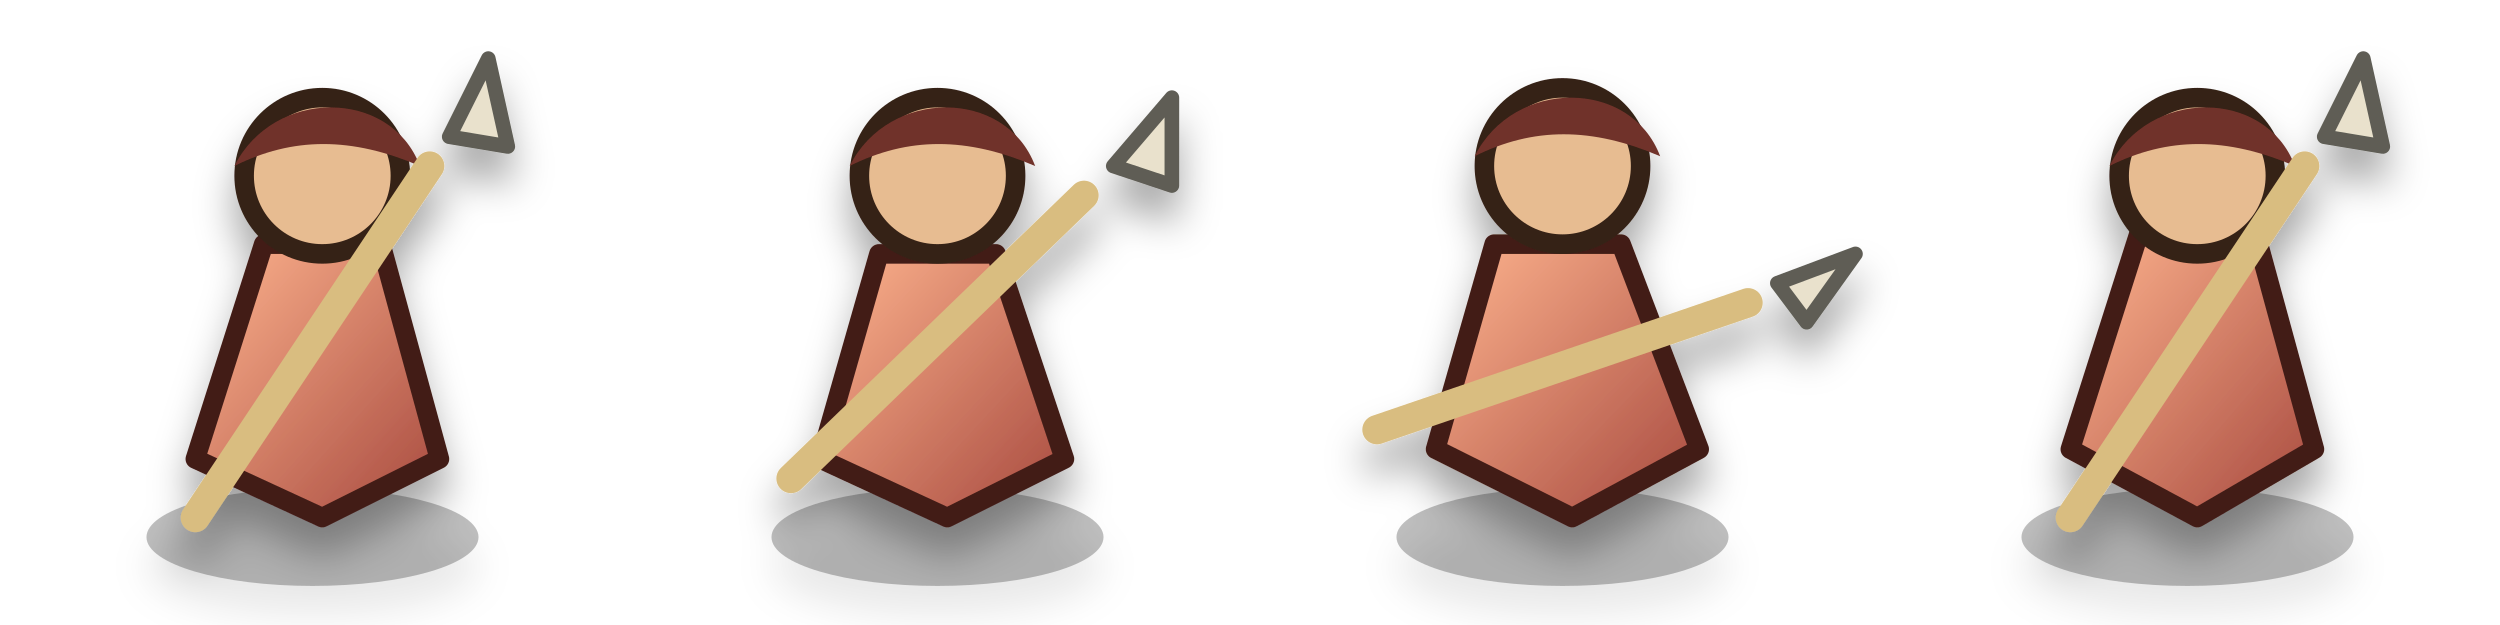
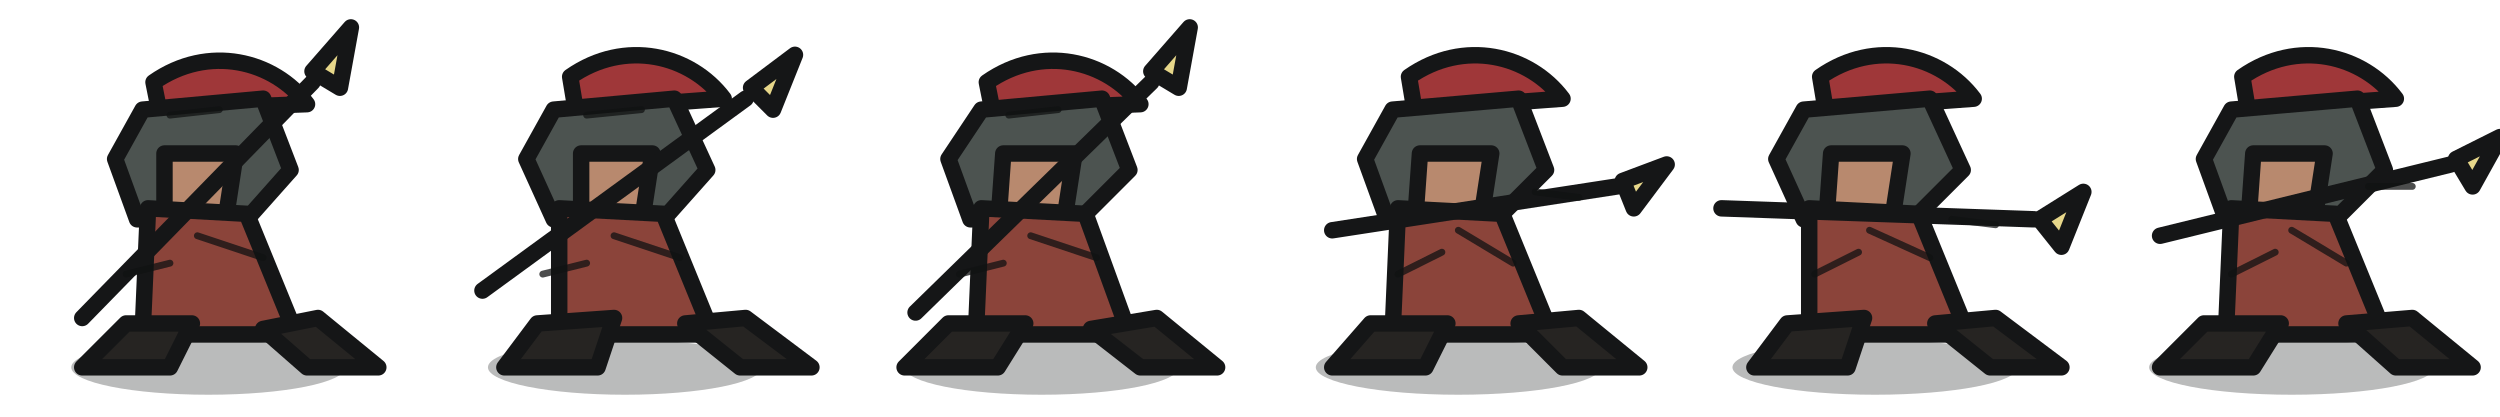
- <svg xmlns="http://www.w3.org/2000/svg" width="256" height="64" viewBox="0 0 256 64">
+ <svg xmlns="http://www.w3.org/2000/svg" width="456" height="76" viewBox="0 0 456 76">
  <defs>
-     <linearGradient id="cloth" x1="0" x2="1" y1="0" y2="1">
-       <stop offset="0" stop-color="#ffb58f" />
-       <stop offset="1" stop-color="#a6483e" />
-     </linearGradient>
-     <filter id="soft" x="-20%" y="-20%" width="140%" height="140%">
-       <feDropShadow dx="0" dy="3" stdDeviation="2" flood-color="#000" flood-opacity=".35" />
-     </filter>
+     <style>
+       .line{stroke:#151617;stroke-width:3;stroke-linecap:round;stroke-linejoin:round}
+       .scratch{stroke:#101112;stroke-width:1.25;stroke-linecap:round;opacity:.75}
+       .iron{fill:#4c5350}.cloth{fill:#8b443a}.skin{fill:#b8896e}.dark{fill:#262422}.crest{fill:#9f3739}.hi{fill:#e7d78a}.shadow{fill:#080909;opacity:.28}
+     </style>
  </defs>
-   <g filter="url(#soft)" stroke-linecap="round" stroke-linejoin="round">
+   <g>
    <g transform="translate(0 0)">
-       <ellipse cx="32" cy="55" rx="17" ry="5" fill="#000" opacity=".25" />
-       <path d="M27 25h12l6 22-12 6-13-6z" fill="url(#cloth)" stroke="#421d18" stroke-width="2" />
-       <circle cx="33" cy="18" r="8" fill="#e7bc91" stroke="#352116" stroke-width="2" />
-       <path d="M24 17c4-8 16-8 19 0-7-3-13-3-19 0z" fill="#70322a" />
-       <path d="M44 17l-24 36" stroke="#d9bd80" stroke-width="3" />
-       <path d="M46 14l4-8 2 9z" fill="#e9e1cc" stroke="#5e5d55" stroke-width="1.5" />
+       <ellipse class="shadow" cx="38" cy="67" rx="25" ry="5" />
+       <path class="line crest" d="M28 15c10-7 22-4 28 4l-27 1z" />
+       <path class="line iron" d="M26 20l22-2 5 13-8 9-20 0-4-11z" />
+       <path class="line skin" d="M30 28h13l-2 13-11 1z" />
+       <path class="line cloth" d="M27 38l18 1 9 22-28 0z" />
+       <path class="line dark" d="M23 59l-8 8h16l4-8zM48 60l8 7h13l-11-9z" />
+       <path class="line" fill="none" d="M15 58l42-43" />
+       <path class="line hi" d="M57 13l7-8-2 11z" />
+       <path class="scratch" d="M31 21l9-1M36 43l12 4M23 50l8-2" />
    </g>
-     <g transform="translate(64 0)">
-       <ellipse cx="32" cy="55" rx="17" ry="5" fill="#000" opacity=".25" />
-       <path d="M26 26h12l7 21-12 6-13-6z" fill="url(#cloth)" stroke="#421d18" stroke-width="2" />
-       <circle cx="32" cy="18" r="8" fill="#e7bc91" stroke="#352116" stroke-width="2" />
-       <path d="M23 17c4-8 16-8 19 0-7-3-13-3-19 0z" fill="#70322a" />
-       <path d="M47 20l-30 29" stroke="#d9bd80" stroke-width="3" />
-       <path d="M50 17l6-7v9z" fill="#e9e1cc" stroke="#5e5d55" stroke-width="1.5" />
+     <g transform="translate(76 0)">
+       <ellipse class="shadow" cx="38" cy="67" rx="25" ry="5" />
+       <path class="line crest" d="M28 14c10-7 22-4 28 4l-27 2z" />
+       <path class="line iron" d="M25 20l22-2 6 13-8 9-20 0-5-11z" />
+       <path class="line skin" d="M30 28h13l-2 13-11 1z" />
+       <path class="line cloth" d="M26 38l19 1 9 22-28 0z" />
+       <path class="line dark" d="M22 59l-6 8h17l3-9zM49 59l10 8h13l-12-9z" />
+       <path class="line" fill="none" d="M12 53l48-35" />
+       <path class="line hi" d="M61 16l8-6-4 10z" />
+       <path class="scratch" d="M31 21l10-1M36 43l12 4M23 50l8-2" />
    </g>
-     <g transform="translate(128 0)">
-       <ellipse cx="32" cy="55" rx="17" ry="5" fill="#000" opacity=".25" />
-       <path d="M25 25h13l8 21-13 7-14-7z" fill="url(#cloth)" stroke="#421d18" stroke-width="2" />
-       <circle cx="32" cy="17" r="8" fill="#e7bc91" stroke="#352116" stroke-width="2" />
-       <path d="M23 16c4-8 16-8 19 0-7-3-13-3-19 0z" fill="#70322a" />
-       <path d="M51 31l-38 13" stroke="#d9bd80" stroke-width="3" />
-       <path d="M54 29l8-3-5 7z" fill="#e9e1cc" stroke="#5e5d55" stroke-width="1.5" />
+     <g transform="translate(152 0)">
+       <ellipse class="shadow" cx="38" cy="67" rx="25" ry="5" />
+       <path class="line crest" d="M28 15c10-7 22-4 28 4l-27 1z" />
+       <path class="line iron" d="M27 20l22-2 5 13-9 9-20 0-4-11z" />
+       <path class="line skin" d="M31 28h13l-2 13-12 1z" />
+       <path class="line cloth" d="M27 38l19 1 8 22-28 0z" />
+       <path class="line dark" d="M21 59l-8 8h17l5-8zM47 60l9 7h14l-11-9z" />
+       <path class="line" fill="none" d="M15 57l43-42" />
+       <path class="line hi" d="M58 13l7-8-2 11z" />
+       <path class="scratch" d="M32 21l9-1M36 43l12 4M23 50l8-2" />
    </g>
-     <g transform="translate(192 0)">
-       <ellipse cx="32" cy="55" rx="17" ry="5" fill="#000" opacity=".25" />
-       <path d="M27 24h12l6 22-12 7-13-7z" fill="url(#cloth)" stroke="#421d18" stroke-width="2" />
-       <circle cx="33" cy="18" r="8" fill="#e7bc91" stroke="#352116" stroke-width="2" />
-       <path d="M24 17c4-8 16-8 19 0-7-3-13-3-19 0z" fill="#70322a" />
-       <path d="M44 17l-24 36" stroke="#d9bd80" stroke-width="3" />
-       <path d="M46 14l4-8 2 9z" fill="#e9e1cc" stroke="#5e5d55" stroke-width="1.5" />
+     <g transform="translate(228 0)">
+       <ellipse class="shadow" cx="38" cy="67" rx="26" ry="5" />
+       <path class="line crest" d="M29 14c10-7 22-4 28 4l-27 2z" />
+       <path class="line iron" d="M26 20l23-2 5 13-9 9-20 0-4-11z" />
+       <path class="line skin" d="M31 28h13l-2 13-12 1z" />
+       <path class="line cloth" d="M27 38l19 1 9 22-29 0z" />
+       <path class="line dark" d="M22 59l-7 8h17l4-8zM49 59l8 8h14l-11-9z" />
+       <path class="line" fill="none" d="M15 42l52-8" />
+       <path class="line hi" d="M68 33l8-3-6 8z" />
+       <path class="scratch" d="M38 42l10 6M27 50l8-4M52 35l8 1" />
+     </g>
+     <g transform="translate(304 0)">
+       <ellipse class="shadow" cx="38" cy="67" rx="26" ry="5" />
+       <path class="line crest" d="M28 14c10-7 22-4 28 4l-27 2z" />
+       <path class="line iron" d="M25 20l23-2 6 13-9 9-20 0-5-11z" />
+       <path class="line skin" d="M30 28h13l-2 13-12 1z" />
+       <path class="line cloth" d="M26 38l20 1 9 22-29 0z" />
+       <path class="line dark" d="M22 59l-6 8h17l3-9zM49 59l10 8h13l-12-9z" />
+       <path class="line" fill="none" d="M10 38l57 2" />
+       <path class="line hi" d="M68 40l8-5-4 10z" />
+       <path class="scratch" d="M37 42l11 5M27 50l8-4M52 40l8 1" />
+     </g>
+     <g transform="translate(380 0)">
+       <ellipse class="shadow" cx="38" cy="67" rx="26" ry="5" />
+       <path class="line crest" d="M29 14c10-7 22-4 28 4l-27 2z" />
+       <path class="line iron" d="M27 20l23-2 5 13-9 9-20 0-4-11z" />
+       <path class="line skin" d="M31 28h13l-2 13-12 1z" />
+       <path class="line cloth" d="M27 38l19 1 9 22-29 0z" />
+       <path class="line dark" d="M22 59l-8 8h17l5-8zM48 59l9 8h14l-11-9z" />
+       <path class="line" fill="none" d="M14 43l53-13" />
+       <path class="line hi" d="M68 29l8-4-5 9z" />
+       <path class="scratch" d="M38 42l10 6M27 50l8-4M52 34l8 0" />
    </g>
  </g>
</svg>
